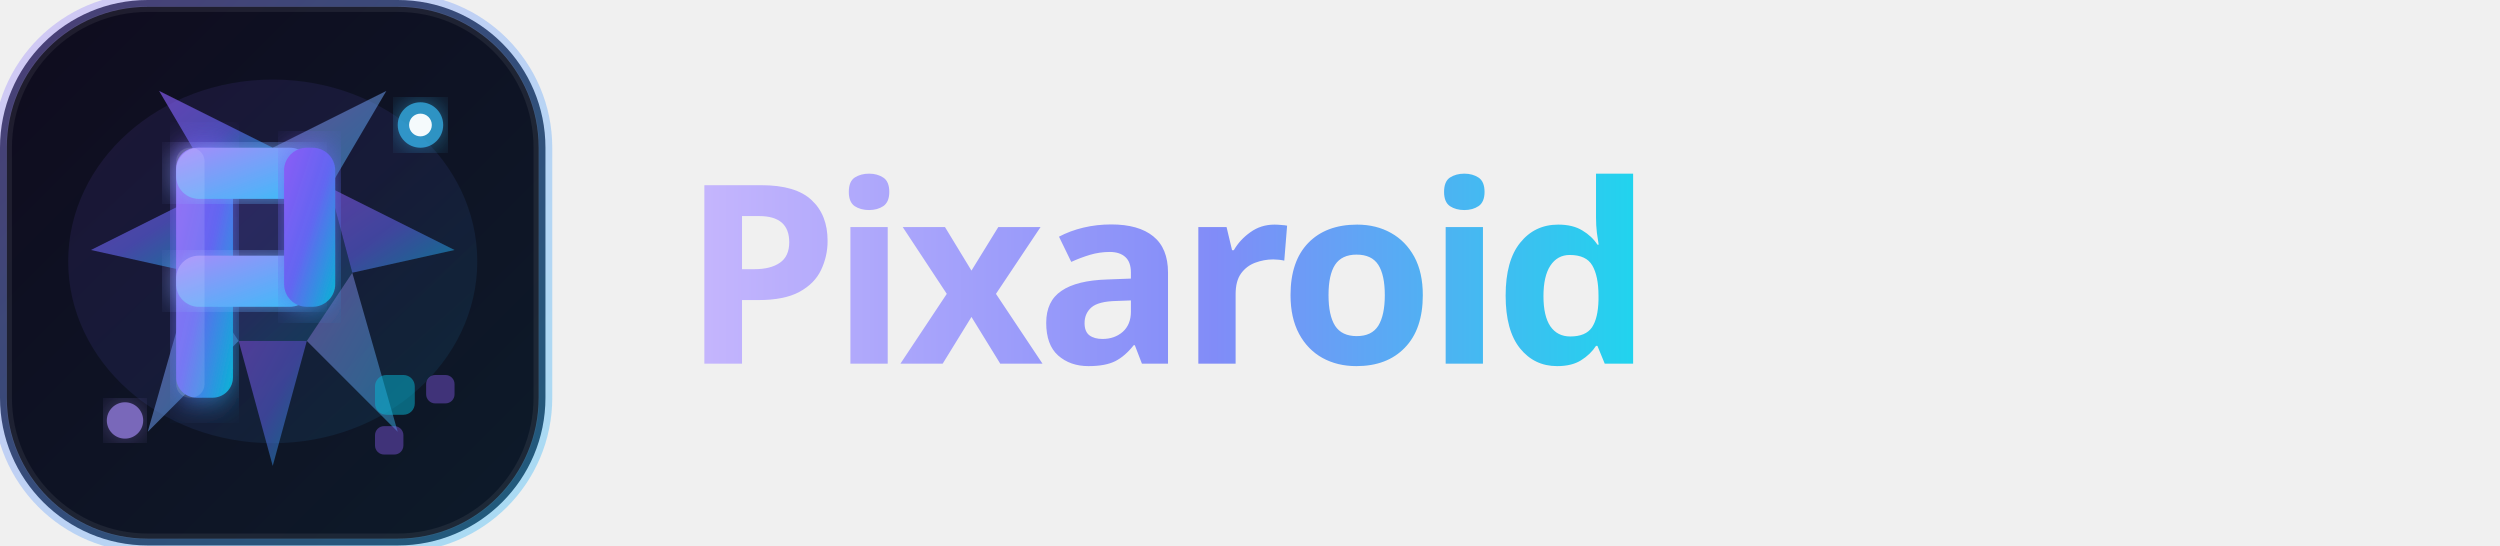
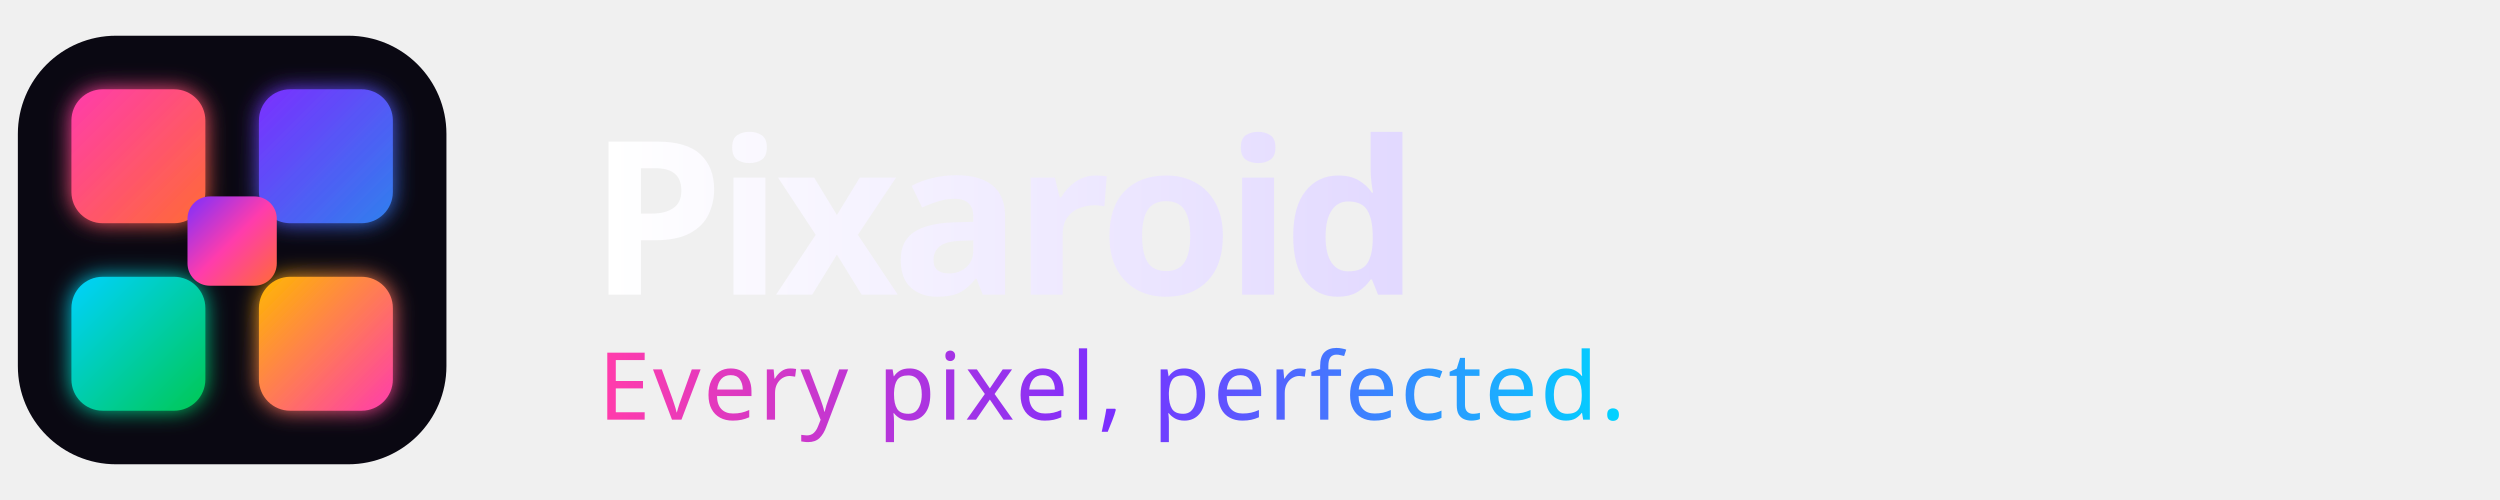
- <svg xmlns="http://www.w3.org/2000/svg" viewBox="0 0 220 48" role="img" aria-label="Pixaroid">
+ <svg xmlns="http://www.w3.org/2000/svg" viewBox="0 0 280 56" role="img" aria-label="Pixaroid">
  <defs>
-     <linearGradient id="lg1" x1="0%" y1="0%" x2="100%" y2="100%">
-       <stop offset="0%" stop-color="#8B5CF6" />
-       <stop offset="50%" stop-color="#6366F1" />
-       <stop offset="100%" stop-color="#06B6D4" />
+     <linearGradient id="l-a" x1="0%" y1="0%" x2="100%" y2="100%">
+       <stop offset="0%" stop-color="#FF3CAC" />
+       <stop offset="100%" stop-color="#FF6B35" />
    </linearGradient>
-     <linearGradient id="lg2" x1="0%" y1="0%" x2="100%" y2="100%">
-       <stop offset="0%" stop-color="#A78BFA" />
-       <stop offset="100%" stop-color="#38BDF8" />
+     <linearGradient id="l-b" x1="0%" y1="0%" x2="100%" y2="100%">
+       <stop offset="0%" stop-color="#7B2FFF" />
+       <stop offset="100%" stop-color="#2F80ED" />
    </linearGradient>
-     <linearGradient id="lg3" x1="0%" y1="0%" x2="100%" y2="0%">
-       <stop offset="0%" stop-color="#C4B5FD" />
-       <stop offset="55%" stop-color="#818CF8" />
-       <stop offset="100%" stop-color="#22D3EE" />
+     <linearGradient id="l-c" x1="0%" y1="0%" x2="100%" y2="100%">
+       <stop offset="0%" stop-color="#00D2FF" />
+       <stop offset="100%" stop-color="#00C853" />
    </linearGradient>
-     <linearGradient id="lg4" x1="0%" y1="0%" x2="100%" y2="100%">
-       <stop offset="0%" stop-color="#0F0B1E" />
-       <stop offset="100%" stop-color="#0D1B2A" />
+     <linearGradient id="l-d" x1="0%" y1="0%" x2="100%" y2="100%">
+       <stop offset="0%" stop-color="#FFB800" />
+       <stop offset="100%" stop-color="#FF3CAC" />
    </linearGradient>
-     <filter id="gw">
-       <feGaussianBlur stdDeviation="1.5" result="b" />
+     <linearGradient id="l-core" x1="0%" y1="0%" x2="100%" y2="100%">
+       <stop offset="0%" stop-color="#7B2FFF" />
+       <stop offset="50%" stop-color="#FF3CAC" />
+       <stop offset="100%" stop-color="#FF6B35" />
+     </linearGradient>
+     <linearGradient id="l-word" x1="0%" y1="0%" x2="100%" y2="0%">
+       <stop offset="0%" stop-color="#FFFFFF" />
+       <stop offset="100%" stop-color="#E2D9FF" />
+     </linearGradient>
+     <linearGradient id="l-tag" x1="0%" y1="0%" x2="100%" y2="0%">
+       <stop offset="0%" stop-color="#FF3CAC" />
+       <stop offset="50%" stop-color="#7B2FFF" />
+       <stop offset="100%" stop-color="#00D2FF" />
+     </linearGradient>
+     <filter id="icon-glow" x="-20%" y="-20%" width="140%" height="140%">
+       <feGaussianBlur stdDeviation="1.2" result="b" />
      <feMerge>
        <feMergeNode in="b" />
        <feMergeNode in="SourceGraphic" />
      </feMerge>
    </filter>
-     <clipPath id="rc">
-       <rect width="48" height="48" rx="13" />
-     </clipPath>
  </defs>
-   <rect width="48" height="48" rx="13" fill="url(#lg4)" />
-   <ellipse cx="24" cy="23" rx="18" ry="16" fill="url(#lg1)" opacity="0.1" />
-   <g clip-path="url(#rc)">
-     <path d="M14 8 L24 13 L19 16.5 Z" fill="url(#lg1)" opacity="0.65" />
-     <path d="M34 8 L24 13 L29 16.5 Z" fill="url(#lg2)" opacity="0.5" />
-     <path d="M40 22 L29 16.5 L31 24 Z" fill="url(#lg1)" opacity="0.55" />
-     <path d="M35 38 L31 24 L27 30 Z" fill="url(#lg2)" opacity="0.45" />
-     <path d="M24 41 L27 30 L21 30 Z" fill="url(#lg1)" opacity="0.5" />
-     <path d="M13 38 L21 30 L17 24 Z" fill="url(#lg2)" opacity="0.5" />
-     <path d="M8 22 L17 24 L19 16.5 Z" fill="url(#lg1)" opacity="0.6" />
-     <polygon points="19,16.5 29,16.5 31,24 27,30 21,30 17,24" fill="url(#lg1)" opacity="0.2" />
-     <rect x="15.5" y="13" width="5" height="22" rx="1.8" fill="url(#lg1)" filter="url(#gw)" />
-     <rect x="15.5" y="13" width="12" height="4.5" rx="2" fill="url(#lg2)" filter="url(#gw)" />
-     <rect x="15.5" y="22.5" width="12" height="4.5" rx="2" fill="url(#lg2)" filter="url(#gw)" />
-     <rect x="25" y="13" width="4.5" height="14" rx="2" fill="url(#lg1)" filter="url(#gw)" />
-     <circle cx="37" cy="11" r="2" fill="#38BDF8" opacity="0.75" filter="url(#gw)" />
-     <circle cx="37" cy="11" r="1" fill="#fff" opacity="0.95" />
-     <circle cx="11" cy="37" r="1.6" fill="#A78BFA" opacity="0.7" filter="url(#gw)" />
-     <rect x="33" y="33" width="3.5" height="3.5" rx="1" fill="#06B6D4" opacity="0.5" />
-     <rect x="37.5" y="33" width="2.5" height="2.5" rx="0.8" fill="#8B5CF6" opacity="0.4" />
-     <rect x="33" y="37.5" width="2.5" height="2.5" rx="0.8" fill="#8B5CF6" opacity="0.4" />
-     <rect x="15.5" y="13" width="2.5" height="22" rx="1.2" fill="white" opacity="0.12" />
-   </g>
-   <rect width="48" height="48" rx="13" fill="none" stroke="url(#lg2)" stroke-width="1.2" opacity="0.4" />
-   <rect x="0.8" y="0.8" width="46.4" height="46.4" rx="12.2" fill="none" stroke="white" stroke-width="0.5" opacity="0.07" />
-   <text x="60" y="32" font-family="'Sora', 'Space Grotesk', 'DM Sans', system-ui, sans-serif" font-size="22" font-weight="800" letter-spacing="-0.7" fill="url(#lg3)">Pixaroid</text>
+   <rect x="2" y="4" width="48" height="48" rx="11" fill="#0A0812" />
+   <rect x="8" y="10" width="15" height="15" rx="3.5" fill="url(#l-a)" filter="url(#icon-glow)" />
+   <rect x="29" y="10" width="15" height="15" rx="3.5" fill="url(#l-b)" filter="url(#icon-glow)" />
+   <rect x="8" y="31" width="15" height="15" rx="3.5" fill="url(#l-c)" filter="url(#icon-glow)" />
+   <rect x="29" y="31" width="15" height="15" rx="3.5" fill="url(#l-d)" filter="url(#icon-glow)" />
+   <rect x="21" y="22" width="10" height="10" rx="2.5" fill="url(#l-core)" />
+   <text x="66" y="33" font-family="'Sora','Space Grotesk','DM Sans',system-ui,sans-serif" font-weight="800" font-size="24" letter-spacing="-0.8" fill="url(#l-word)">Pixaroid</text>
+   <text x="67" y="47" font-family="'DM Sans','Nunito Sans',system-ui,sans-serif" font-weight="500" font-size="10.5" letter-spacing="0.3" fill="url(#l-tag)">Every pixel, perfected.</text>
</svg>
